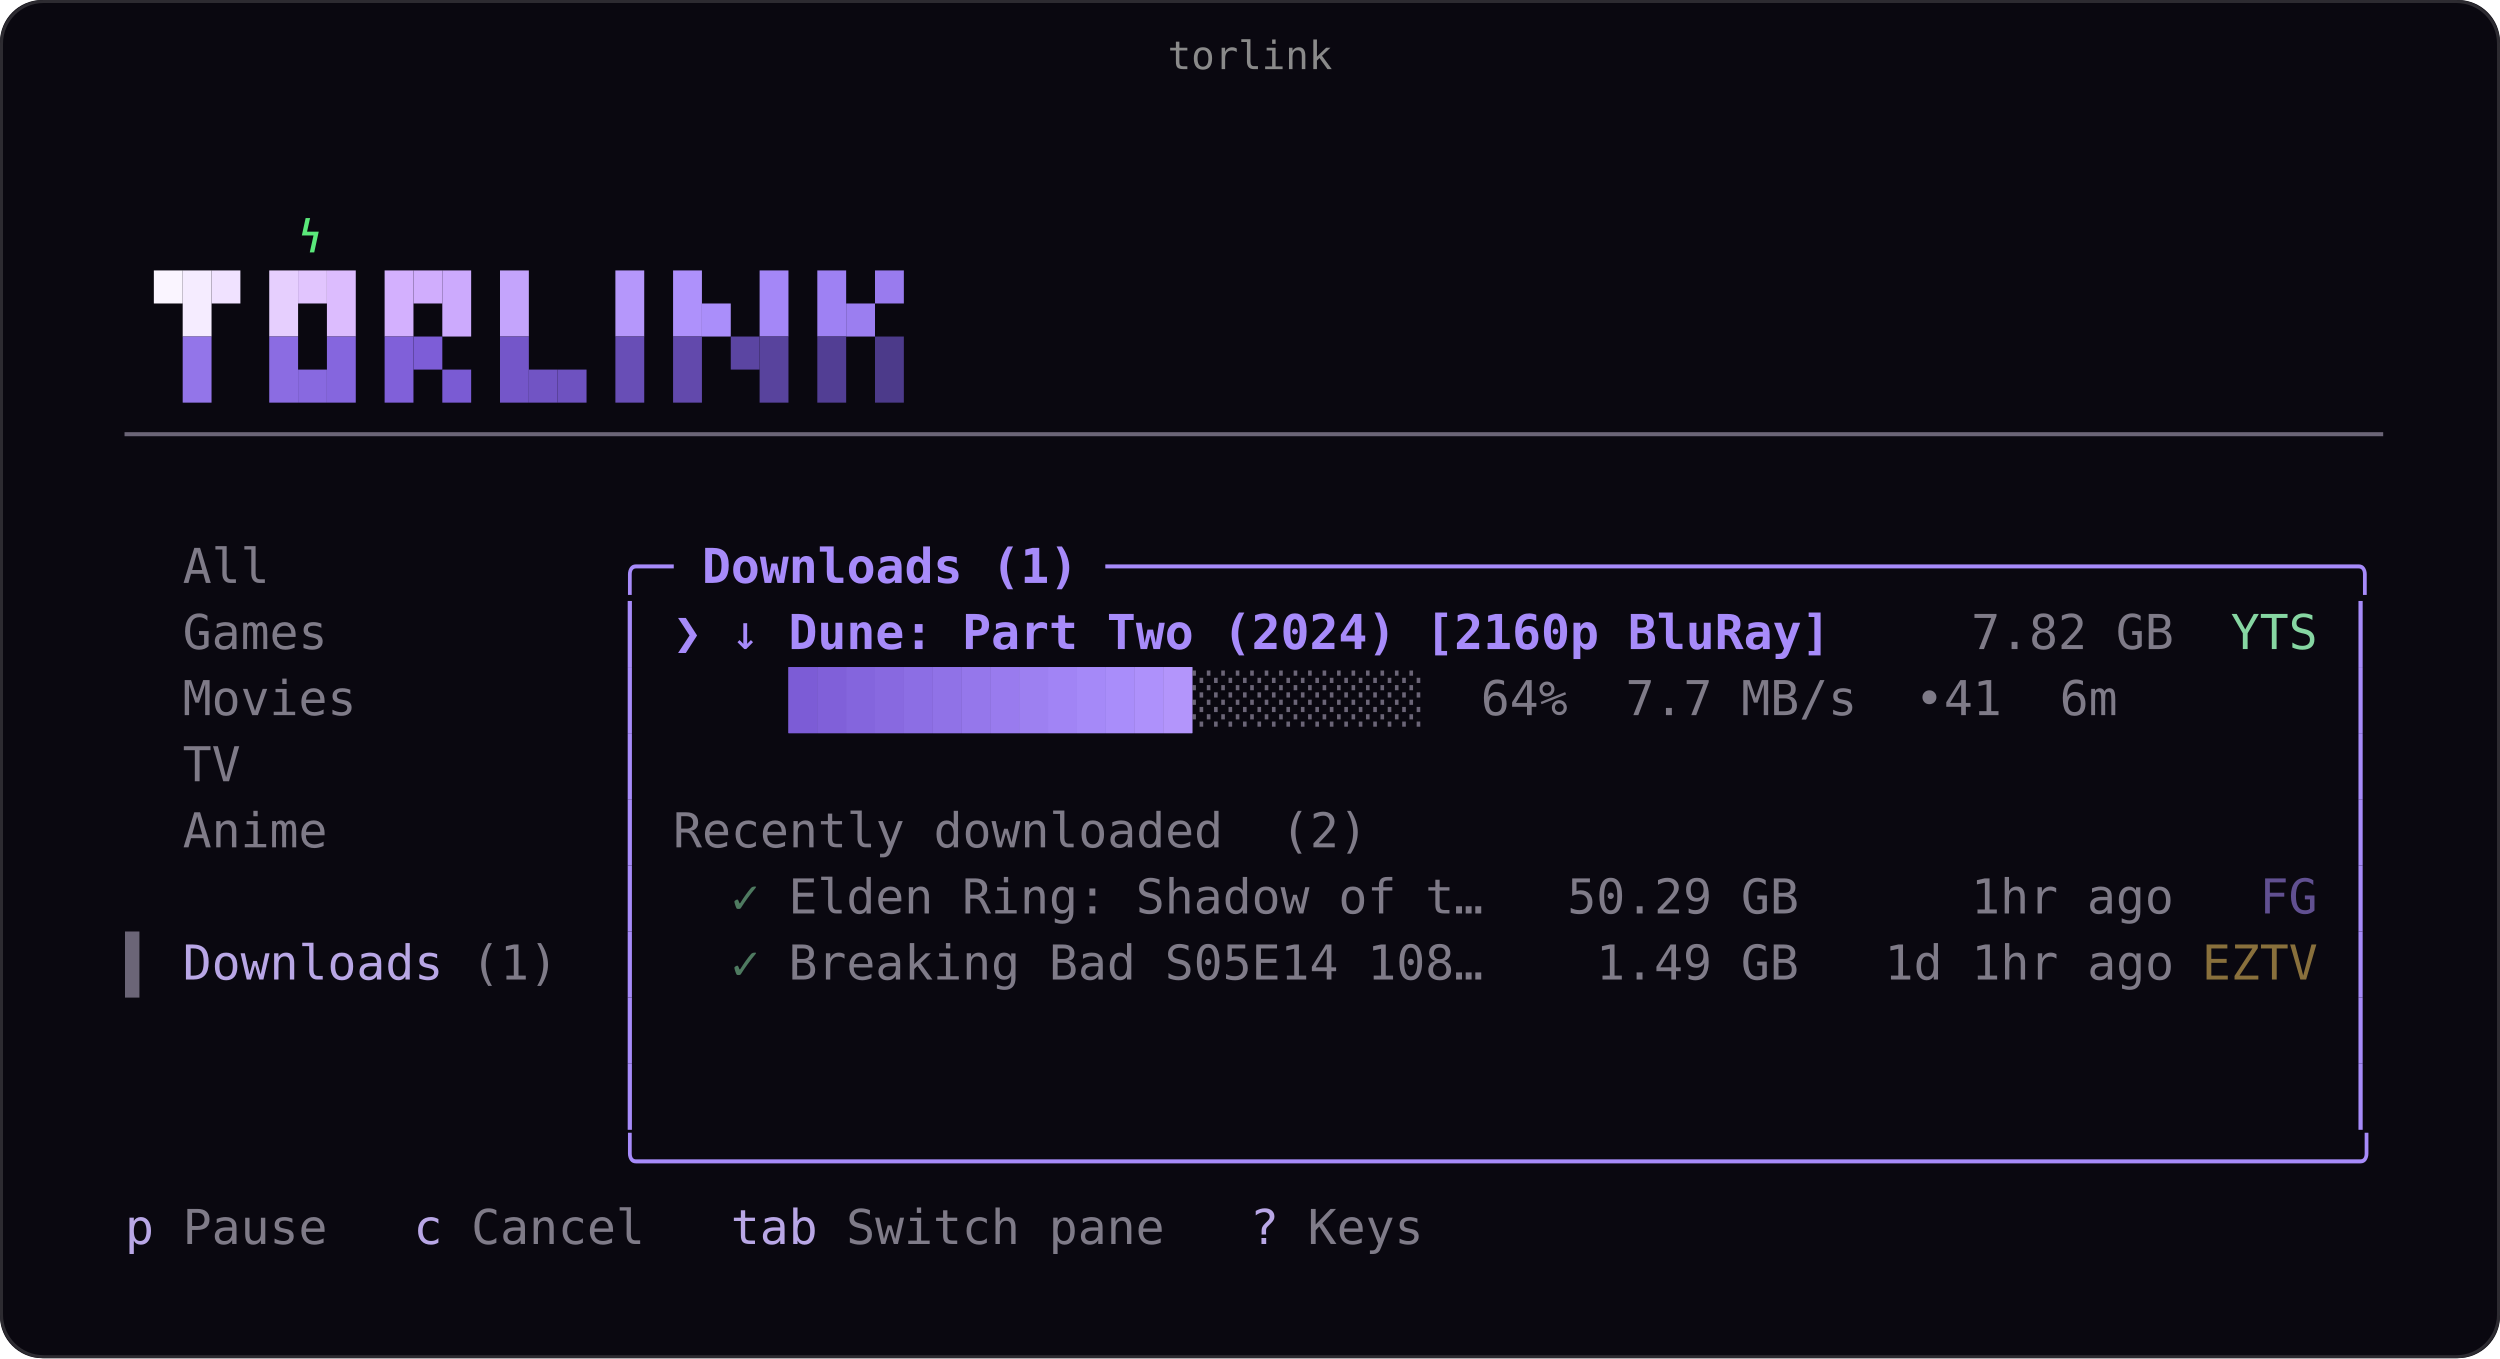
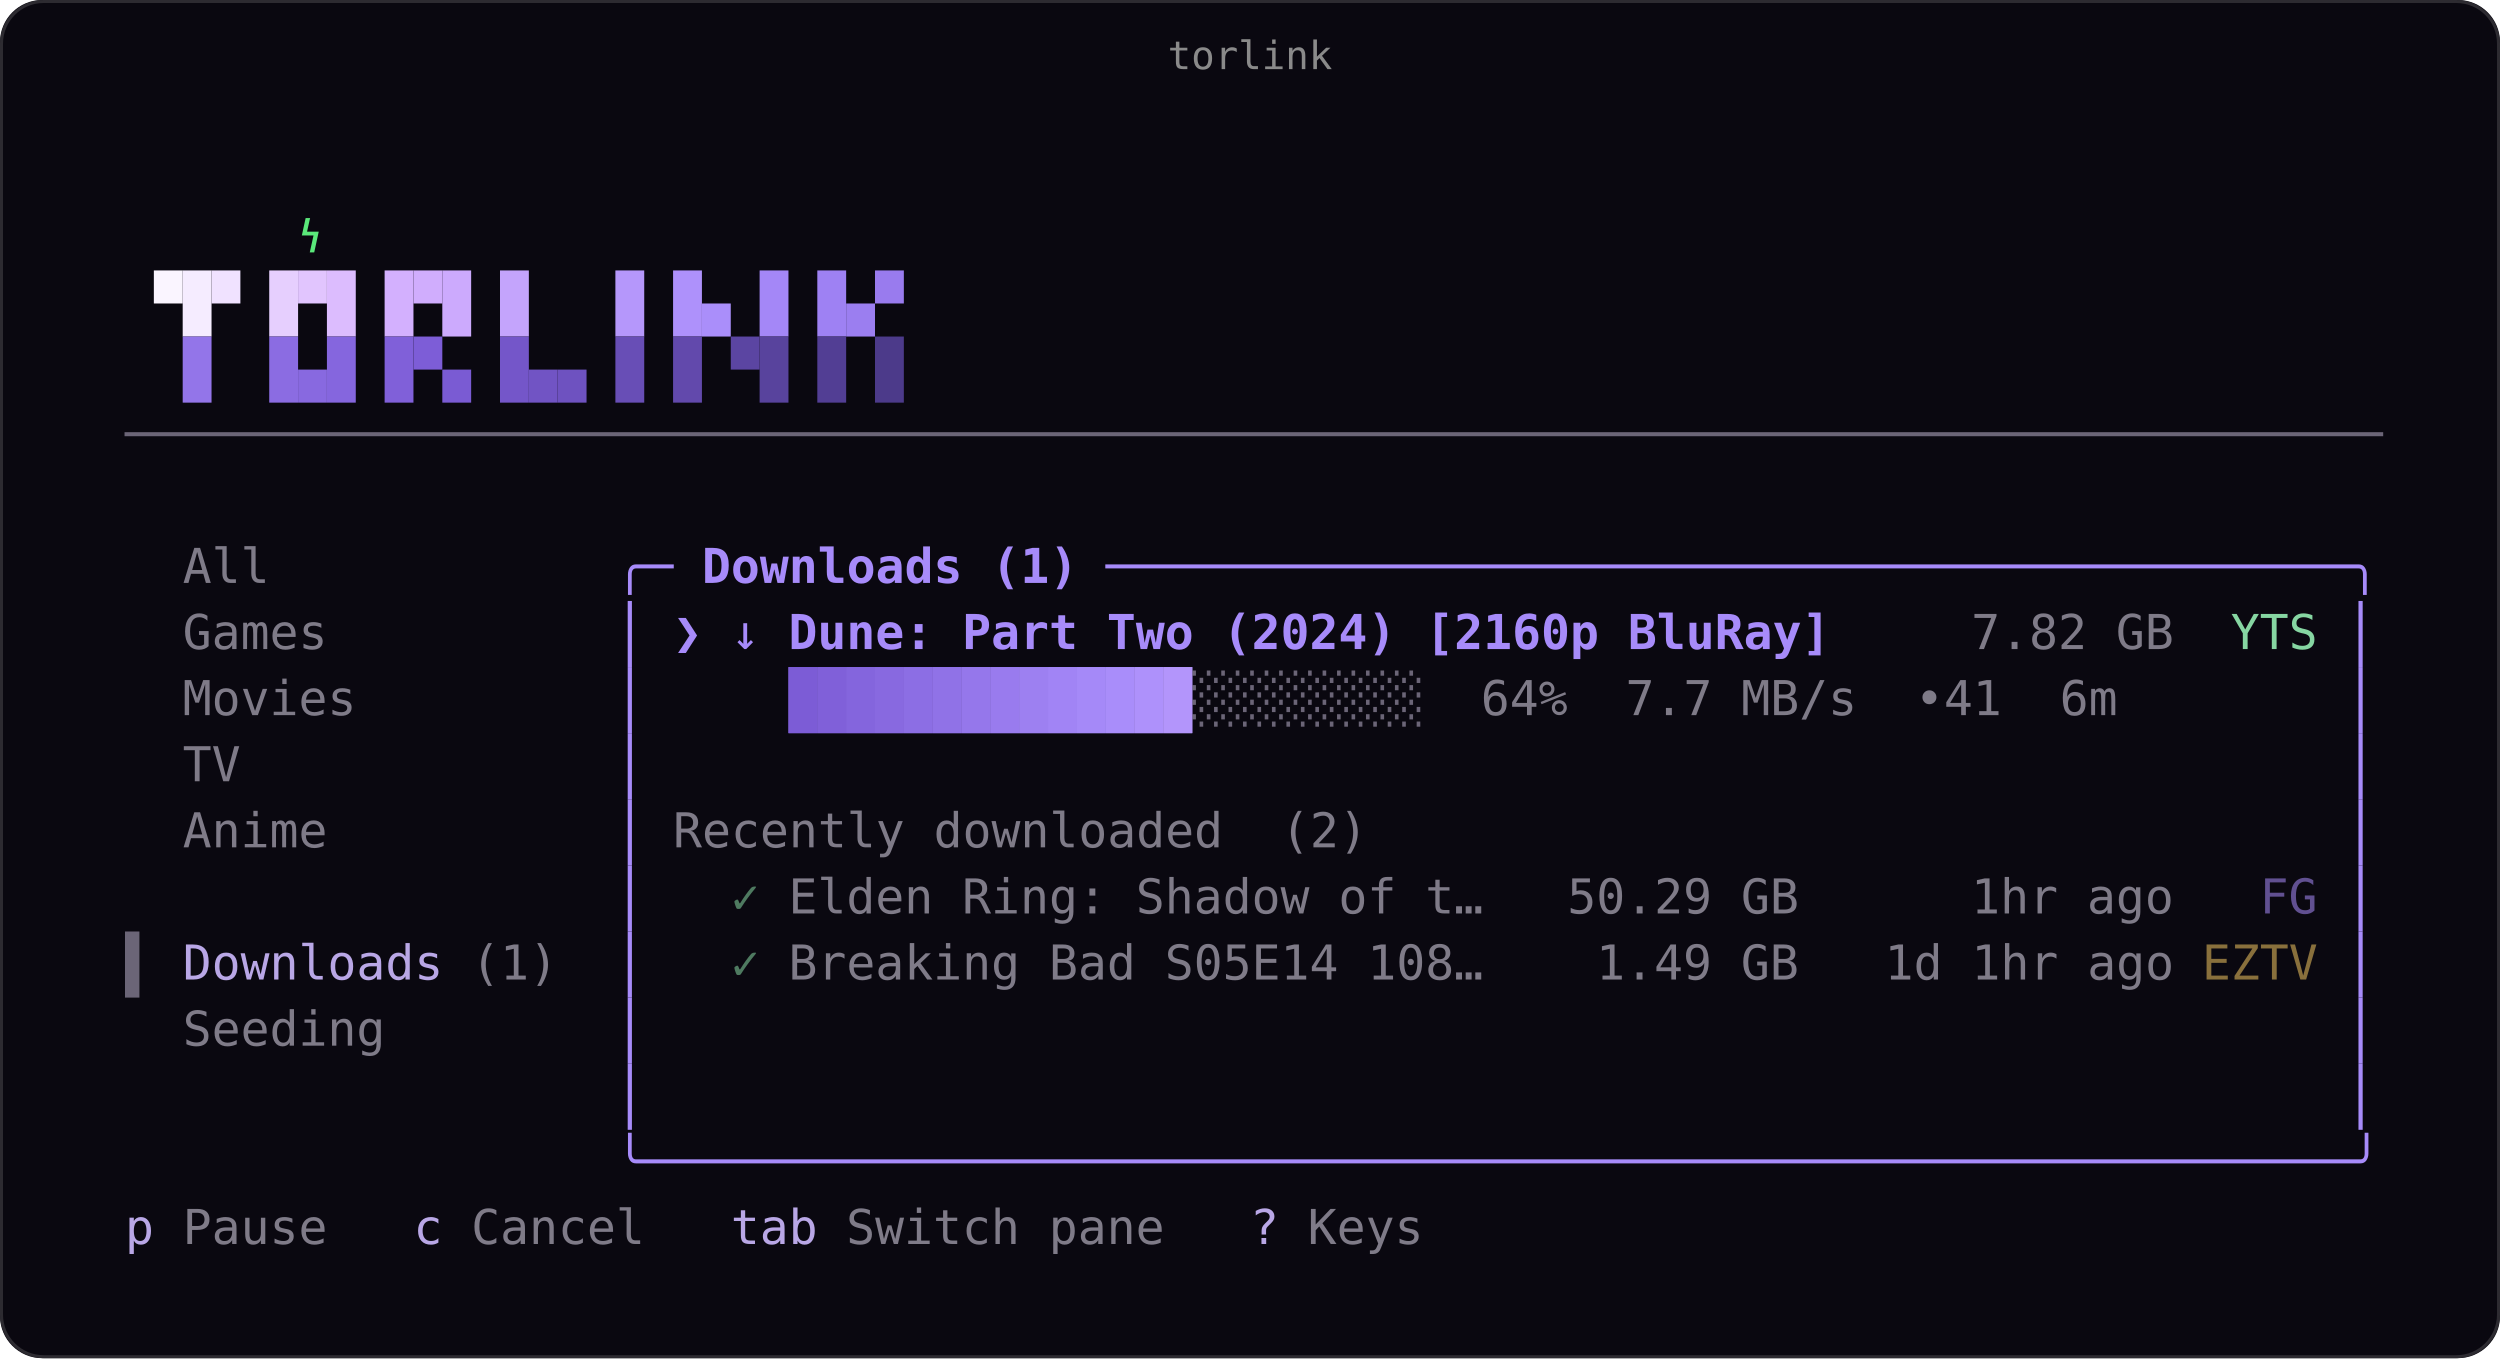
<svg xmlns="http://www.w3.org/2000/svg" width="832" height="452" viewBox="0 0 832 452" style="max-width: 832px; width: 100%; height: auto;" role="img">
  <rect width="100%" height="100%" rx="14" fill="#0a0810" />
  <rect x="0.5" y="0.5" width="831" height="451" rx="14" fill="none" stroke="#2d2b31" stroke-width="1" />
  <text x="416" y="23" text-anchor="middle" font-family="ui-monospace, &quot;Cascadia Mono&quot;, &quot;SF Mono&quot;, Menlo, Consolas, &quot;DejaVu Sans Mono&quot;, monospace" font-size="13" fill="#8a8a8a">torlink</text>
  <g font-family="ui-monospace, &quot;Cascadia Mono&quot;, &quot;SF Mono&quot;, Menlo, Consolas, &quot;DejaVu Sans Mono&quot;, monospace" font-size="16" fill="#ddd8ea">
    <text x="99.2" y="84" textLength="9.6" lengthAdjust="spacingAndGlyphs" xml:space="preserve" fill="#5ae87a" font-weight="600">𐓏</text>
    <rect x="51.2" y="90" width="9.6" height="11" fill="#faf5ff" />
    <rect x="60.8" y="90" width="9.6" height="22" fill="#f5ecff" />
    <rect x="70.4" y="90" width="9.6" height="11" fill="#f0e2ff" />
    <rect x="89.6" y="90" width="9.6" height="22" fill="#e6cffe" />
    <rect x="99.2" y="90" width="9.6" height="11" fill="#e1c5fe" />
    <rect x="108.8" y="90" width="9.6" height="22" fill="#dcbcfe" />
    <rect x="128" y="90" width="9.6" height="22" fill="#d3b0fe" />
    <rect x="137.6" y="90" width="9.6" height="11" fill="#d0adfd" />
    <rect x="147.2" y="90" width="9.6" height="22" fill="#ccaafd" />
    <rect x="166.4" y="90" width="9.6" height="22" fill="#c4a4fc" />
    <rect x="204.8" y="90" width="9.6" height="22" fill="#b597fb" />
    <rect x="224" y="90" width="9.6" height="22" fill="#ae91fb" />
    <rect x="233.6" y="101" width="9.6" height="11" fill="#aa8efa" />
    <rect x="252.8" y="90" width="9.6" height="22" fill="#a487f7" />
    <rect x="272" y="90" width="9.6" height="22" fill="#9e81f3" />
    <rect x="281.6" y="101" width="9.6" height="11" fill="#9b7ef0" />
    <rect x="291.2" y="90" width="9.6" height="11" fill="#997bee" />
    <rect x="60.8" y="112" width="9.6" height="22" fill="#9375e9" />
    <rect x="89.6" y="112" width="9.6" height="22" fill="#8b6ce2" />
    <rect x="99.2" y="123" width="9.6" height="11" fill="#8869e0" />
    <rect x="108.8" y="112" width="9.6" height="22" fill="#8566de" />
    <rect x="128" y="112" width="9.6" height="22" fill="#8060d9" />
    <rect x="137.6" y="112" width="9.6" height="11" fill="#7d5dd7" />
    <rect x="147.2" y="123" width="9.6" height="11" fill="#7a5bd3" />
    <rect x="166.4" y="112" width="9.6" height="22" fill="#7456c9" />
    <rect x="176" y="123" width="9.6" height="11" fill="#7154c4" />
    <rect x="185.6" y="123" width="9.6" height="11" fill="#6e52c0" />
    <rect x="204.8" y="112" width="9.6" height="22" fill="#684eb6" />
    <rect x="224" y="112" width="9.6" height="22" fill="#6249ac" />
    <rect x="243.2" y="112" width="9.6" height="11" fill="#5b45a2" />
    <rect x="252.8" y="112" width="9.6" height="22" fill="#58439d" />
    <rect x="272" y="112" width="9.6" height="22" fill="#523e94" />
    <rect x="291.2" y="112" width="9.6" height="22" fill="#4c3a8a" />
    <text x="41.6" y="150" textLength="748.8" lengthAdjust="spacingAndGlyphs" xml:space="preserve" fill="#6b6577">──────────────────────────────────────────────────────────────────────────────</text>
    <text x="60.8" y="194" textLength="28.8" lengthAdjust="spacingAndGlyphs" xml:space="preserve" fill-opacity="0.55">All</text>
    <text x="204.8" y="194" textLength="19.2" lengthAdjust="spacingAndGlyphs" xml:space="preserve" fill="#a78bfa">╭─</text>
    <text x="233.6" y="194" textLength="124.8" lengthAdjust="spacingAndGlyphs" xml:space="preserve" fill="#a78bfa" font-weight="600">Downloads (1)</text>
    <text x="368" y="194" textLength="422.4" lengthAdjust="spacingAndGlyphs" xml:space="preserve" fill="#a78bfa">───────────────────────────────────────────╮</text>
    <text x="60.8" y="216" textLength="48" lengthAdjust="spacingAndGlyphs" xml:space="preserve" fill-opacity="0.55">Games</text>
    <rect x="208.9" y="200" width="1.4" height="22" fill="#a78bfa" />
    <text x="224" y="216" textLength="9.6" lengthAdjust="spacingAndGlyphs" xml:space="preserve" fill="#a78bfa" font-weight="600">❯</text>
    <text x="243.2" y="216" textLength="9.6" lengthAdjust="spacingAndGlyphs" xml:space="preserve" fill="#a78bfa">↓</text>
    <text x="262.4" y="216" textLength="345.6" lengthAdjust="spacingAndGlyphs" xml:space="preserve" fill="#a78bfa" font-weight="600">Dune: Part Two (2024) [2160p BluRay]</text>
    <text x="656" y="216" textLength="67.2" lengthAdjust="spacingAndGlyphs" xml:space="preserve" fill-opacity="0.55">7.82 GB</text>
    <text x="742.4" y="216" textLength="28.8" lengthAdjust="spacingAndGlyphs" xml:space="preserve" fill="#86d6a2">YTS</text>
    <rect x="784.9" y="200" width="1.4" height="22" fill="#a78bfa" />
    <text x="60.8" y="238" textLength="57.6" lengthAdjust="spacingAndGlyphs" xml:space="preserve" fill-opacity="0.55">Movies</text>
    <rect x="208.9" y="222" width="1.4" height="22" fill="#a78bfa" />
    <rect x="262.4" y="222" width="9.6" height="22" fill="#7c5cd6" />
    <rect x="272" y="222" width="9.6" height="22" fill="#8060d9" />
    <rect x="281.6" y="222" width="9.6" height="22" fill="#8465dd" />
    <rect x="291.2" y="222" width="9.6" height="22" fill="#8869e0" />
    <rect x="300.8" y="222" width="9.6" height="22" fill="#8c6ee4" />
    <rect x="310.4" y="222" width="9.6" height="22" fill="#9072e7" />
    <rect x="320" y="222" width="9.6" height="22" fill="#9577eb" />
    <rect x="329.6" y="222" width="9.6" height="22" fill="#997bee" />
    <rect x="339.2" y="222" width="9.6" height="22" fill="#9d80f1" />
    <rect x="348.8" y="222" width="9.6" height="22" fill="#a184f5" />
    <rect x="358.4" y="222" width="9.6" height="22" fill="#a589f8" />
    <rect x="368" y="222" width="9.6" height="22" fill="#a98dfa" />
    <rect x="377.6" y="222" width="9.6" height="22" fill="#ae91fb" />
    <rect x="387.2" y="222" width="9.6" height="22" fill="#b395fb" />
    <text x="396.8" y="238" textLength="76.8" lengthAdjust="spacingAndGlyphs" xml:space="preserve" fill="#6b6577">░░░░░░░░</text>
    <text x="492.8" y="238" textLength="211.2" lengthAdjust="spacingAndGlyphs" xml:space="preserve" fill-opacity="0.55">64%  7.7 MB/s  •41  6m</text>
    <rect x="784.9" y="222" width="1.4" height="22" fill="#a78bfa" />
    <text x="60.8" y="260" textLength="19.2" lengthAdjust="spacingAndGlyphs" xml:space="preserve" fill-opacity="0.55">TV</text>
    <rect x="208.9" y="244" width="1.4" height="22" fill="#a78bfa" />
    <rect x="784.9" y="244" width="1.4" height="22" fill="#a78bfa" />
    <text x="60.8" y="282" textLength="48" lengthAdjust="spacingAndGlyphs" xml:space="preserve" fill-opacity="0.55">Anime</text>
    <rect x="208.9" y="266" width="1.4" height="22" fill="#a78bfa" />
    <text x="224" y="282" textLength="230.4" lengthAdjust="spacingAndGlyphs" xml:space="preserve" fill-opacity="0.55">Recently downloaded  (2)</text>
    <rect x="784.9" y="266" width="1.4" height="22" fill="#a78bfa" />
    <rect x="208.9" y="288" width="1.4" height="22" fill="#a78bfa" />
    <text x="243.2" y="304" textLength="9.6" lengthAdjust="spacingAndGlyphs" xml:space="preserve" fill="#86d6a2" fill-opacity="0.55">✓</text>
    <text x="262.4" y="304" textLength="230.4" lengthAdjust="spacingAndGlyphs" xml:space="preserve" fill-opacity="0.55">Elden Ring: Shadow of t…</text>
    <text x="521.6" y="304" textLength="76.8" lengthAdjust="spacingAndGlyphs" xml:space="preserve" fill-opacity="0.55">50.29 GB</text>
    <text x="656" y="304" textLength="67.2" lengthAdjust="spacingAndGlyphs" xml:space="preserve" fill-opacity="0.55">1hr ago</text>
    <text x="752" y="304" textLength="19.2" lengthAdjust="spacingAndGlyphs" xml:space="preserve" fill="#a78bfa" fill-opacity="0.55">FG</text>
    <rect x="784.9" y="288" width="1.4" height="22" fill="#a78bfa" />
    <rect x="41.6" y="310" width="4.8" height="22" fill="#6b6577" />
    <text x="60.8" y="326" textLength="86.4" lengthAdjust="spacingAndGlyphs" xml:space="preserve" fill="#b9a7e6">Downloads</text>
    <text x="156.8" y="326" textLength="28.8" lengthAdjust="spacingAndGlyphs" xml:space="preserve" fill-opacity="0.55">(1)</text>
    <rect x="208.9" y="310" width="1.4" height="22" fill="#a78bfa" />
    <text x="243.2" y="326" textLength="9.6" lengthAdjust="spacingAndGlyphs" xml:space="preserve" fill="#86d6a2" fill-opacity="0.55">✓</text>
    <text x="262.4" y="326" textLength="230.4" lengthAdjust="spacingAndGlyphs" xml:space="preserve" fill-opacity="0.55">Breaking Bad S05E14 108…</text>
    <text x="531.2" y="326" textLength="67.2" lengthAdjust="spacingAndGlyphs" xml:space="preserve" fill-opacity="0.55">1.49 GB</text>
    <text x="627.2" y="326" textLength="96" lengthAdjust="spacingAndGlyphs" xml:space="preserve" fill-opacity="0.55">1d 1hr ago</text>
    <text x="732.8" y="326" textLength="38.4" lengthAdjust="spacingAndGlyphs" xml:space="preserve" fill="#f0c560" fill-opacity="0.55">EZTV</text>
    <rect x="784.9" y="310" width="1.4" height="22" fill="#a78bfa" />
+     <text x="60.8" y="348" textLength="67.2" lengthAdjust="spacingAndGlyphs" xml:space="preserve" fill-opacity="0.55">Seeding</text>
    <rect x="208.9" y="332" width="1.4" height="22" fill="#a78bfa" />
    <rect x="784.9" y="332" width="1.4" height="22" fill="#a78bfa" />
    <rect x="208.9" y="354" width="1.4" height="22" fill="#a78bfa" />
    <rect x="784.9" y="354" width="1.4" height="22" fill="#a78bfa" />
    <text x="204.8" y="392" textLength="585.6" lengthAdjust="spacingAndGlyphs" xml:space="preserve" fill="#a78bfa">╰───────────────────────────────────────────────────────────╯</text>
    <text x="41.6" y="414" textLength="9.6" lengthAdjust="spacingAndGlyphs" xml:space="preserve" fill="#b9a7e6">p</text>
    <text x="60.8" y="414" textLength="48" lengthAdjust="spacingAndGlyphs" xml:space="preserve" fill-opacity="0.55">Pause</text>
    <text x="137.6" y="414" textLength="9.6" lengthAdjust="spacingAndGlyphs" xml:space="preserve" fill="#b9a7e6">c</text>
    <text x="156.8" y="414" textLength="57.6" lengthAdjust="spacingAndGlyphs" xml:space="preserve" fill-opacity="0.55">Cancel</text>
    <text x="243.2" y="414" textLength="28.8" lengthAdjust="spacingAndGlyphs" xml:space="preserve" fill="#b9a7e6">tab</text>
    <text x="281.6" y="414" textLength="105.6" lengthAdjust="spacingAndGlyphs" xml:space="preserve" fill-opacity="0.55">Switch pane</text>
    <text x="416" y="414" textLength="9.6" lengthAdjust="spacingAndGlyphs" xml:space="preserve" fill="#b9a7e6">?</text>
    <text x="435.2" y="414" textLength="38.4" lengthAdjust="spacingAndGlyphs" xml:space="preserve" fill-opacity="0.55">Keys</text>
  </g>
  <rect x="262.4" y="222" width="9.6" height="22" fill="#7c5cd6">
    <animate attributeName="fill" calcMode="discrete" dur="3.48s" values="#7c5cd6;#7f5fd7;#8669da;#9277de;#a18ae3;#b29ee8;#c3b3ee;#d2c5f3;#ded4f7;#e5ddfa;#e8e0fb;#e5ddfa;#ded4f7;#d2c5f3;#c3b3ee;#b29ee8;#a18ae3;#9277de;#8669da;#7f5fd7;#7c5cd6;#7c5cd6;#7c5cd6;#7c5cd6;#7c5cd6;#7c5cd6;#7c5cd6;#7c5cd6;#7c5cd6;#7c5cd6;#7c5cd6;#7c5cd6;#7c5cd6;#7c5cd6;#7c5cd6;#7c5cd6;#7c5cd6;#7c5cd6;#7c5cd6;#7c5cd6;#7c5cd6;#7c5cd6;#7c5cd6;#7c5cd6;#7c5cd6;#7c5cd6;#7c5cd6;#7c5cd6;#7c5cd6;#7c5cd6;#7c5cd6;#7c5cd6;#7c5cd6;#7c5cd6;#7c5cd6;#7c5cd6;#7c5cd6;#7c5cd6;#7c5cd6;#7c5cd6;#7c5cd6;#7c5cd6;#7c5cd6;#7c5cd6;#7c5cd6;#7c5cd6;#7c5cd6;#7c5cd6;#7c5cd6;#7c5cd6;#7c5cd6;#7c5cd6;#7c5cd6;#7c5cd6;#7c5cd6;#7c5cd6;#7c5cd6;#7c5cd6;#7c5cd6;#7c5cd6;#7c5cd6;#7c5cd6;#7c5cd6;#7c5cd6;#7c5cd6;#7c5cd6;#7c5cd6" repeatCount="indefinite" />
  </rect>
  <rect x="272" y="222" width="9.6" height="22" fill="#8060d9">
    <animate attributeName="fill" calcMode="discrete" dur="3.48s" values="#8060d9;#8060d9;#8060d9;#8262da;#886adc;#9377df;#a188e4;#b19ce9;#c1b0ee;#d0c2f3;#dcd2f7;#e5dcfa;#e8e1fb;#e7dffb;#e0d7f9;#d6caf5;#c8b8f1;#b8a5eb;#a891e6;#997ee1;#8c6fdd;#8465da;#8060d9;#8060d9;#8060d9;#8060d9;#8060d9;#8060d9;#8060d9;#8060d9;#8060d9;#8060d9;#8060d9;#8060d9;#8060d9;#8060d9;#8060d9;#8060d9;#8060d9;#8060d9;#8060d9;#8060d9;#8060d9;#8060d9;#8060d9;#8060d9;#8060d9;#8060d9;#8060d9;#8060d9;#8060d9;#8060d9;#8060d9;#8060d9;#8060d9;#8060d9;#8060d9;#8060d9;#8060d9;#8060d9;#8060d9;#8060d9;#8060d9;#8060d9;#8060d9;#8060d9;#8060d9;#8060d9;#8060d9;#8060d9;#8060d9;#8060d9;#8060d9;#8060d9;#8060d9;#8060d9;#8060d9;#8060d9;#8060d9;#8060d9;#8060d9;#8060d9;#8060d9;#8060d9;#8060d9;#8060d9;#8060d9" repeatCount="indefinite" />
  </rect>
  <rect x="281.6" y="222" width="9.6" height="22" fill="#8465dd">
    <animate attributeName="fill" calcMode="discrete" dur="3.48s" values="#8465dd;#8465dd;#8465dd;#8465dd;#8465dd;#8566dd;#8a6cdf;#9378e2;#a088e6;#af9aea;#bfaeef;#cec0f3;#dbd0f7;#e4dbfa;#e8e1fb;#e8e0fb;#e3dafa;#d9cef7;#ccbef3;#bdacee;#ae98ea;#9f86e5;#9276e1;#896bdf;#8466dd;#8465dd;#8465dd;#8465dd;#8465dd;#8465dd;#8465dd;#8465dd;#8465dd;#8465dd;#8465dd;#8465dd;#8465dd;#8465dd;#8465dd;#8465dd;#8465dd;#8465dd;#8465dd;#8465dd;#8465dd;#8465dd;#8465dd;#8465dd;#8465dd;#8465dd;#8465dd;#8465dd;#8465dd;#8465dd;#8465dd;#8465dd;#8465dd;#8465dd;#8465dd;#8465dd;#8465dd;#8465dd;#8465dd;#8465dd;#8465dd;#8465dd;#8465dd;#8465dd;#8465dd;#8465dd;#8465dd;#8465dd;#8465dd;#8465dd;#8465dd;#8465dd;#8465dd;#8465dd;#8465dd;#8465dd;#8465dd;#8465dd;#8465dd;#8465dd;#8465dd;#8465dd;#8465dd" repeatCount="indefinite" />
  </rect>
  <rect x="291.2" y="222" width="9.6" height="22" fill="#8869e0">
    <animate attributeName="fill" calcMode="discrete" dur="3.48s" values="#8869e0;#8869e0;#8869e0;#8869e0;#8869e0;#8869e0;#8869e0;#8869e0;#8c6ee1;#9478e4;#a087e7;#ae99eb;#beacef;#ccbef4;#d9cef7;#e3dafa;#e8e0fc;#e9e1fc;#e5dcfb;#ddd2f8;#d1c3f5;#c3b2f1;#b49fec;#a58de8;#987de5;#8f71e2;#896ae0;#8869e0;#8869e0;#8869e0;#8869e0;#8869e0;#8869e0;#8869e0;#8869e0;#8869e0;#8869e0;#8869e0;#8869e0;#8869e0;#8869e0;#8869e0;#8869e0;#8869e0;#8869e0;#8869e0;#8869e0;#8869e0;#8869e0;#8869e0;#8869e0;#8869e0;#8869e0;#8869e0;#8869e0;#8869e0;#8869e0;#8869e0;#8869e0;#8869e0;#8869e0;#8869e0;#8869e0;#8869e0;#8869e0;#8869e0;#8869e0;#8869e0;#8869e0;#8869e0;#8869e0;#8869e0;#8869e0;#8869e0;#8869e0;#8869e0;#8869e0;#8869e0;#8869e0;#8869e0;#8869e0;#8869e0;#8869e0;#8869e0;#8869e0;#8869e0;#8869e0" repeatCount="indefinite" />
  </rect>
  <rect x="300.8" y="222" width="9.6" height="22" fill="#8c6ee4">
    <animate attributeName="fill" calcMode="discrete" dur="3.48s" values="#8c6ee4;#8c6ee4;#8c6ee4;#8c6ee4;#8c6ee4;#8c6ee4;#8c6ee4;#8c6ee4;#8c6ee4;#8c6ee4;#8f72e5;#967ae7;#a188e9;#ae98ed;#bcaaf1;#cbbcf4;#d8ccf8;#e2d8fa;#e8e0fc;#eae2fc;#e7dffc;#e0d6fa;#d5c9f7;#c8b8f3;#b9a6f0;#ab94ec;#9e84e9;#9478e6;#8e70e4;#8c6ee4;#8c6ee4;#8c6ee4;#8c6ee4;#8c6ee4;#8c6ee4;#8c6ee4;#8c6ee4;#8c6ee4;#8c6ee4;#8c6ee4;#8c6ee4;#8c6ee4;#8c6ee4;#8c6ee4;#8c6ee4;#8c6ee4;#8c6ee4;#8c6ee4;#8c6ee4;#8c6ee4;#8c6ee4;#8c6ee4;#8c6ee4;#8c6ee4;#8c6ee4;#8c6ee4;#8c6ee4;#8c6ee4;#8c6ee4;#8c6ee4;#8c6ee4;#8c6ee4;#8c6ee4;#8c6ee4;#8c6ee4;#8c6ee4;#8c6ee4;#8c6ee4;#8c6ee4;#8c6ee4;#8c6ee4;#8c6ee4;#8c6ee4;#8c6ee4;#8c6ee4;#8c6ee4;#8c6ee4;#8c6ee4;#8c6ee4;#8c6ee4;#8c6ee4;#8c6ee4;#8c6ee4;#8c6ee4;#8c6ee4;#8c6ee4;#8c6ee4" repeatCount="indefinite" />
  </rect>
  <rect x="310.4" y="222" width="9.6" height="22" fill="#9072e7">
    <animate attributeName="fill" calcMode="discrete" dur="3.48s" values="#9072e7;#9072e7;#9072e7;#9072e7;#9072e7;#9072e7;#9072e7;#9072e7;#9072e7;#9072e7;#9072e7;#9072e7;#9274e7;#987ce9;#a188eb;#ae97ee;#bba8f1;#c9baf5;#d6caf8;#e0d7fa;#e7dffc;#eae2fd;#e8e0fc;#e2d9fb;#d9cdf8;#ccbdf5;#bfacf2;#b19bef;#a48bec;#9a7ee9;#9375e8;#9072e7;#9072e7;#9072e7;#9072e7;#9072e7;#9072e7;#9072e7;#9072e7;#9072e7;#9072e7;#9072e7;#9072e7;#9072e7;#9072e7;#9072e7;#9072e7;#9072e7;#9072e7;#9072e7;#9072e7;#9072e7;#9072e7;#9072e7;#9072e7;#9072e7;#9072e7;#9072e7;#9072e7;#9072e7;#9072e7;#9072e7;#9072e7;#9072e7;#9072e7;#9072e7;#9072e7;#9072e7;#9072e7;#9072e7;#9072e7;#9072e7;#9072e7;#9072e7;#9072e7;#9072e7;#9072e7;#9072e7;#9072e7;#9072e7;#9072e7;#9072e7;#9072e7;#9072e7;#9072e7;#9072e7;#9072e7" repeatCount="indefinite" />
  </rect>
  <rect x="320" y="222" width="9.6" height="22" fill="#9577eb">
    <animate attributeName="fill" calcMode="discrete" dur="3.48s" values="#9577eb;#9577eb;#9577eb;#9577eb;#9577eb;#9577eb;#9577eb;#9577eb;#9577eb;#9577eb;#9577eb;#9577eb;#9577eb;#9577eb;#9678eb;#9b7eec;#a389ee;#ae97f0;#bba7f3;#c9b8f6;#d5c8f9;#e0d5fb;#e7defc;#eae3fd;#eae2fd;#e5dcfc;#dcd1fa;#d1c3f8;#c4b3f5;#b7a2f2;#aa92f0;#a085ed;#997cec;#9577eb;#9577eb;#9577eb;#9577eb;#9577eb;#9577eb;#9577eb;#9577eb;#9577eb;#9577eb;#9577eb;#9577eb;#9577eb;#9577eb;#9577eb;#9577eb;#9577eb;#9577eb;#9577eb;#9577eb;#9577eb;#9577eb;#9577eb;#9577eb;#9577eb;#9577eb;#9577eb;#9577eb;#9577eb;#9577eb;#9577eb;#9577eb;#9577eb;#9577eb;#9577eb;#9577eb;#9577eb;#9577eb;#9577eb;#9577eb;#9577eb;#9577eb;#9577eb;#9577eb;#9577eb;#9577eb;#9577eb;#9577eb;#9577eb;#9577eb;#9577eb;#9577eb;#9577eb;#9577eb" repeatCount="indefinite" />
  </rect>
  <rect x="329.6" y="222" width="9.6" height="22" fill="#997bee">
    <animate attributeName="fill" calcMode="discrete" dur="3.48s" values="#997bee;#997bee;#997bee;#997bee;#997bee;#997bee;#997bee;#997bee;#997bee;#997bee;#997bee;#997bee;#997bee;#997bee;#997bee;#997bee;#997cee;#9d80ef;#a48af0;#af97f2;#bba6f4;#c8b6f7;#d4c6f9;#ded3fb;#e6ddfc;#eae3fd;#ebe3fd;#e7defd;#dfd5fb;#d5c8f9;#c9b8f7;#bca8f5;#b098f2;#a68bf0;#9e81ef;#9a7cee;#997bee;#997bee;#997bee;#997bee;#997bee;#997bee;#997bee;#997bee;#997bee;#997bee;#997bee;#997bee;#997bee;#997bee;#997bee;#997bee;#997bee;#997bee;#997bee;#997bee;#997bee;#997bee;#997bee;#997bee;#997bee;#997bee;#997bee;#997bee;#997bee;#997bee;#997bee;#997bee;#997bee;#997bee;#997bee;#997bee;#997bee;#997bee;#997bee;#997bee;#997bee;#997bee;#997bee;#997bee;#997bee;#997bee;#997bee;#997bee;#997bee;#997bee;#997bee" repeatCount="indefinite" />
  </rect>
  <rect x="339.2" y="222" width="9.6" height="22" fill="#9d80f1">
    <animate attributeName="fill" calcMode="discrete" dur="3.48s" values="#9d80f1;#9d80f1;#9d80f1;#9d80f1;#9d80f1;#9d80f1;#9d80f1;#9d80f1;#9d80f1;#9d80f1;#9d80f1;#9d80f1;#9d80f1;#9d80f1;#9d80f1;#9d80f1;#9d80f1;#9d80f1;#9d80f1;#a084f1;#a68cf2;#af97f4;#bba6f6;#c7b5f8;#d3c5fa;#ddd2fb;#e5dcfd;#eae2fd;#ebe4fe;#e8e0fd;#e2d8fc;#d9ccfb;#cebef9;#c1aef7;#b59ff5;#ab92f3;#a388f2;#9e81f1;#9d80f1;#9d80f1;#9d80f1;#9d80f1;#9d80f1;#9d80f1;#9d80f1;#9d80f1;#9d80f1;#9d80f1;#9d80f1;#9d80f1;#9d80f1;#9d80f1;#9d80f1;#9d80f1;#9d80f1;#9d80f1;#9d80f1;#9d80f1;#9d80f1;#9d80f1;#9d80f1;#9d80f1;#9d80f1;#9d80f1;#9d80f1;#9d80f1;#9d80f1;#9d80f1;#9d80f1;#9d80f1;#9d80f1;#9d80f1;#9d80f1;#9d80f1;#9d80f1;#9d80f1;#9d80f1;#9d80f1;#9d80f1;#9d80f1;#9d80f1;#9d80f1;#9d80f1;#9d80f1;#9d80f1;#9d80f1;#9d80f1" repeatCount="indefinite" />
  </rect>
  <rect x="348.8" y="222" width="9.6" height="22" fill="#a184f5">
    <animate attributeName="fill" calcMode="discrete" dur="3.48s" values="#a184f5;#a184f5;#a184f5;#a184f5;#a184f5;#a184f5;#a184f5;#a184f5;#a184f5;#a184f5;#a184f5;#a184f5;#a184f5;#a184f5;#a184f5;#a184f5;#a184f5;#a184f5;#a184f5;#a184f5;#a184f5;#a386f5;#a88df6;#b098f7;#bba5f8;#c6b4fa;#d2c3fb;#dcd0fc;#e5dbfd;#eae2fe;#ece4fe;#eae2fe;#e5dbfd;#dcd0fc;#d2c3fb;#c6b4fa;#bba5f8;#b098f7;#a88df6;#a386f5;#a184f5;#a184f5;#a184f5;#a184f5;#a184f5;#a184f5;#a184f5;#a184f5;#a184f5;#a184f5;#a184f5;#a184f5;#a184f5;#a184f5;#a184f5;#a184f5;#a184f5;#a184f5;#a184f5;#a184f5;#a184f5;#a184f5;#a184f5;#a184f5;#a184f5;#a184f5;#a184f5;#a184f5;#a184f5;#a184f5;#a184f5;#a184f5;#a184f5;#a184f5;#a184f5;#a184f5;#a184f5;#a184f5;#a184f5;#a184f5;#a184f5;#a184f5;#a184f5;#a184f5;#a184f5;#a184f5;#a184f5" repeatCount="indefinite" />
  </rect>
  <rect x="358.4" y="222" width="9.6" height="22" fill="#a589f8">
    <animate attributeName="fill" calcMode="discrete" dur="3.48s" values="#a589f8;#a589f8;#a589f8;#a589f8;#a589f8;#a589f8;#a589f8;#a589f8;#a589f8;#a589f8;#a589f8;#a589f8;#a589f8;#a589f8;#a589f8;#a589f8;#a589f8;#a589f8;#a589f8;#a589f8;#a589f8;#a589f8;#a589f8;#a68af8;#aa90f8;#b299f9;#bba6fa;#c6b4fb;#d1c2fc;#dbcffd;#e4dafe;#eae1fe;#ece5fe;#ebe3fe;#e7defe;#dfd4fd;#d6c8fc;#cbbafb;#c0acfa;#b69ff9;#ad94f9;#a88cf8;#a589f8;#a589f8;#a589f8;#a589f8;#a589f8;#a589f8;#a589f8;#a589f8;#a589f8;#a589f8;#a589f8;#a589f8;#a589f8;#a589f8;#a589f8;#a589f8;#a589f8;#a589f8;#a589f8;#a589f8;#a589f8;#a589f8;#a589f8;#a589f8;#a589f8;#a589f8;#a589f8;#a589f8;#a589f8;#a589f8;#a589f8;#a589f8;#a589f8;#a589f8;#a589f8;#a589f8;#a589f8;#a589f8;#a589f8;#a589f8;#a589f8;#a589f8;#a589f8;#a589f8;#a589f8" repeatCount="indefinite" />
  </rect>
  <rect x="368" y="222" width="9.6" height="22" fill="#a98dfa">
    <animate attributeName="fill" calcMode="discrete" dur="3.48s" values="#a98dfa;#a98dfa;#a98dfa;#a98dfa;#a98dfa;#a98dfa;#a98dfa;#a98dfa;#a98dfa;#a98dfa;#a98dfa;#a98dfa;#a98dfa;#a98dfa;#a98dfa;#a98dfa;#a98dfa;#a98dfa;#a98dfa;#a98dfa;#a98dfa;#a98dfa;#a98dfa;#a98dfa;#a98dfa;#aa8efa;#ad92fa;#b39afb;#bca6fb;#c6b3fc;#d1c1fd;#dbcefd;#e3d9fe;#e9e1fe;#ece5fe;#ece5fe;#e9e0fe;#e2d8fe;#daccfd;#cfbffd;#c5b1fc;#bba4fb;#b299fb;#ac91fa;#a98dfa;#a98dfa;#a98dfa;#a98dfa;#a98dfa;#a98dfa;#a98dfa;#a98dfa;#a98dfa;#a98dfa;#a98dfa;#a98dfa;#a98dfa;#a98dfa;#a98dfa;#a98dfa;#a98dfa;#a98dfa;#a98dfa;#a98dfa;#a98dfa;#a98dfa;#a98dfa;#a98dfa;#a98dfa;#a98dfa;#a98dfa;#a98dfa;#a98dfa;#a98dfa;#a98dfa;#a98dfa;#a98dfa;#a98dfa;#a98dfa;#a98dfa;#a98dfa;#a98dfa;#a98dfa;#a98dfa;#a98dfa;#a98dfa;#a98dfa" repeatCount="indefinite" />
  </rect>
  <rect x="377.6" y="222" width="9.6" height="22" fill="#ae91fb">
    <animate attributeName="fill" calcMode="discrete" dur="3.48s" values="#ae91fb;#ae91fb;#ae91fb;#ae91fb;#ae91fb;#ae91fb;#ae91fb;#ae91fb;#ae91fb;#ae91fb;#ae91fb;#ae91fb;#ae91fb;#ae91fb;#ae91fb;#ae91fb;#ae91fb;#ae91fb;#ae91fb;#ae91fb;#ae91fb;#ae91fb;#ae91fb;#ae91fb;#ae91fb;#ae91fb;#ae91fb;#ae91fb;#b195fb;#b69cfb;#bea6fc;#c7b3fc;#d1c0fd;#dacdfe;#e3d8fe;#e9e0fe;#ece5ff;#ede5ff;#eae2fe;#e5dbfe;#ddd0fe;#d4c4fd;#cab7fd;#c1aafc;#b89ffc;#b297fb;#af92fb;#ae91fb;#ae91fb;#ae91fb;#ae91fb;#ae91fb;#ae91fb;#ae91fb;#ae91fb;#ae91fb;#ae91fb;#ae91fb;#ae91fb;#ae91fb;#ae91fb;#ae91fb;#ae91fb;#ae91fb;#ae91fb;#ae91fb;#ae91fb;#ae91fb;#ae91fb;#ae91fb;#ae91fb;#ae91fb;#ae91fb;#ae91fb;#ae91fb;#ae91fb;#ae91fb;#ae91fb;#ae91fb;#ae91fb;#ae91fb;#ae91fb;#ae91fb;#ae91fb;#ae91fb;#ae91fb;#ae91fb" repeatCount="indefinite" />
  </rect>
  <rect x="387.2" y="222" width="9.6" height="22" fill="#b395fb">
    <animate attributeName="fill" calcMode="discrete" dur="3.48s" values="#b395fb;#b395fb;#b395fb;#b395fb;#b395fb;#b395fb;#b395fb;#b395fb;#b395fb;#b395fb;#b395fb;#b395fb;#b395fb;#b395fb;#b395fb;#b395fb;#b395fb;#b395fb;#b395fb;#b395fb;#b395fb;#b395fb;#b395fb;#b395fb;#b395fb;#b395fb;#b395fb;#b395fb;#b395fb;#b395fb;#b597fb;#b99efb;#c0a7fc;#c8b2fc;#d1bffd;#dacbfd;#e2d6fe;#e8dffe;#ece4ff;#ede6ff;#ece4fe;#e7ddfe;#e1d4fe;#d8c9fd;#cfbcfd;#c6b0fc;#bea5fc;#b89cfb;#b497fb;#b395fb;#b395fb;#b395fb;#b395fb;#b395fb;#b395fb;#b395fb;#b395fb;#b395fb;#b395fb;#b395fb;#b395fb;#b395fb;#b395fb;#b395fb;#b395fb;#b395fb;#b395fb;#b395fb;#b395fb;#b395fb;#b395fb;#b395fb;#b395fb;#b395fb;#b395fb;#b395fb;#b395fb;#b395fb;#b395fb;#b395fb;#b395fb;#b395fb;#b395fb;#b395fb;#b395fb;#b395fb;#b395fb" repeatCount="indefinite" />
  </rect>
</svg>
